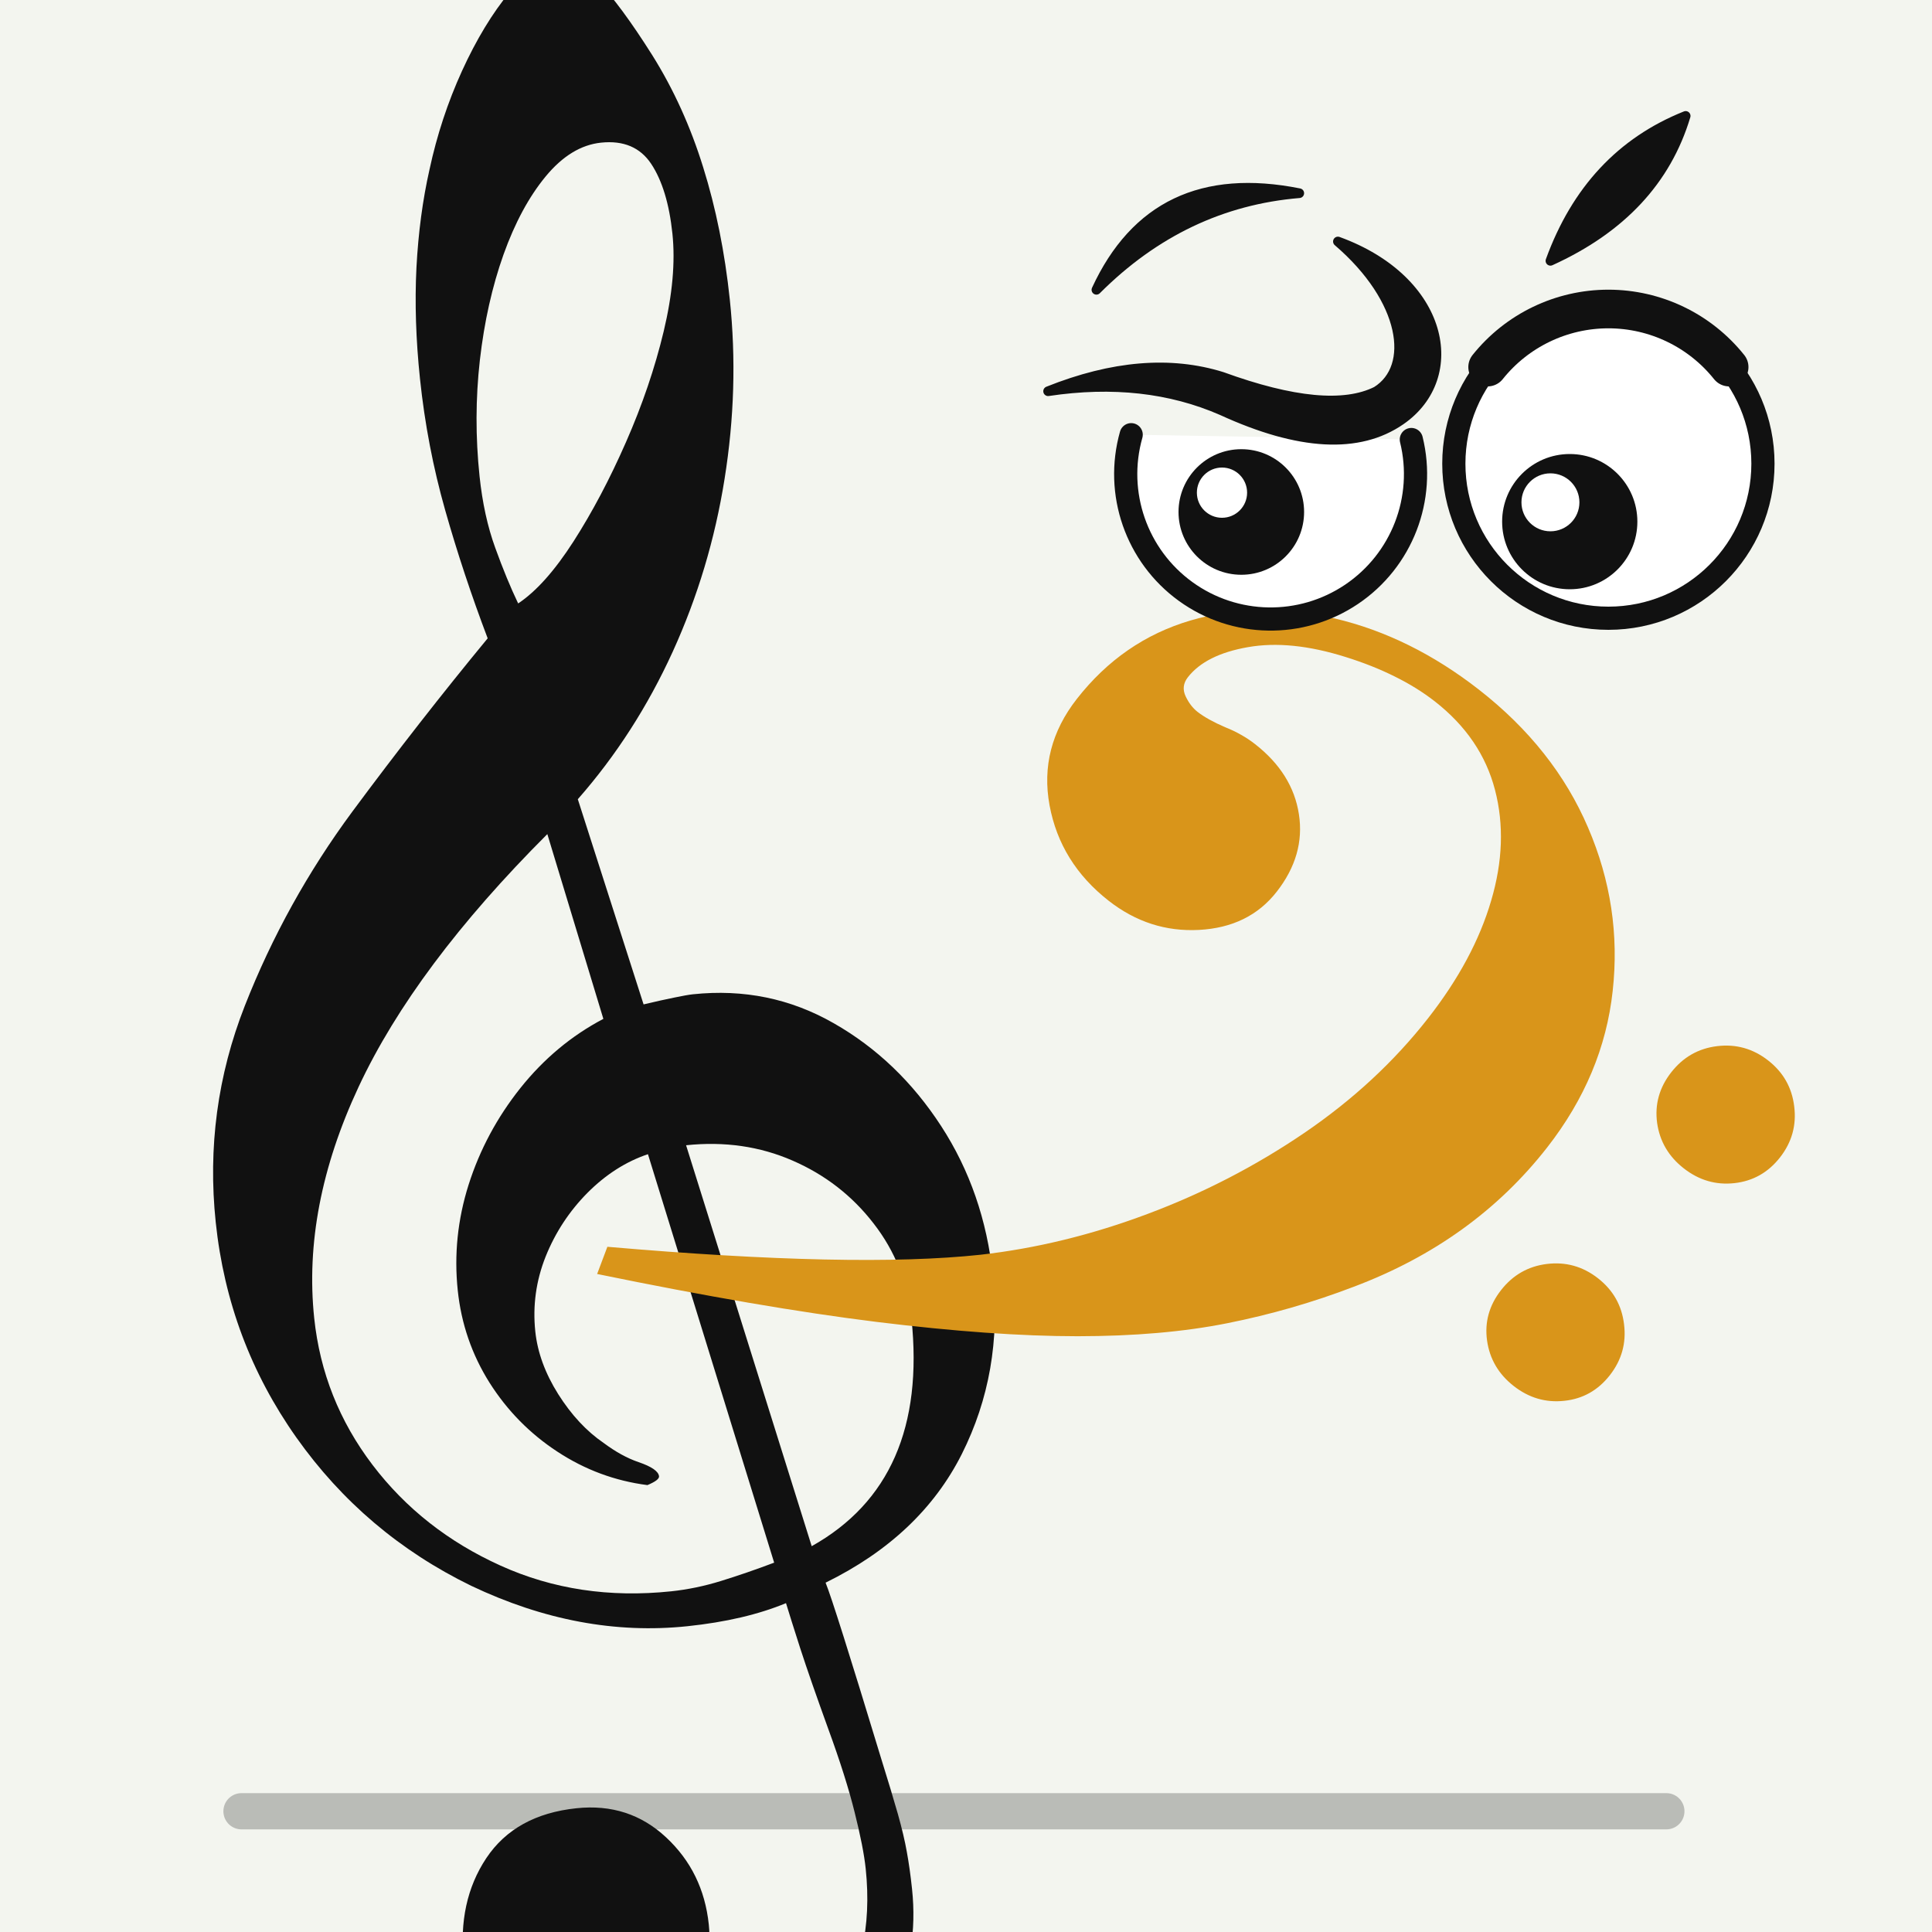
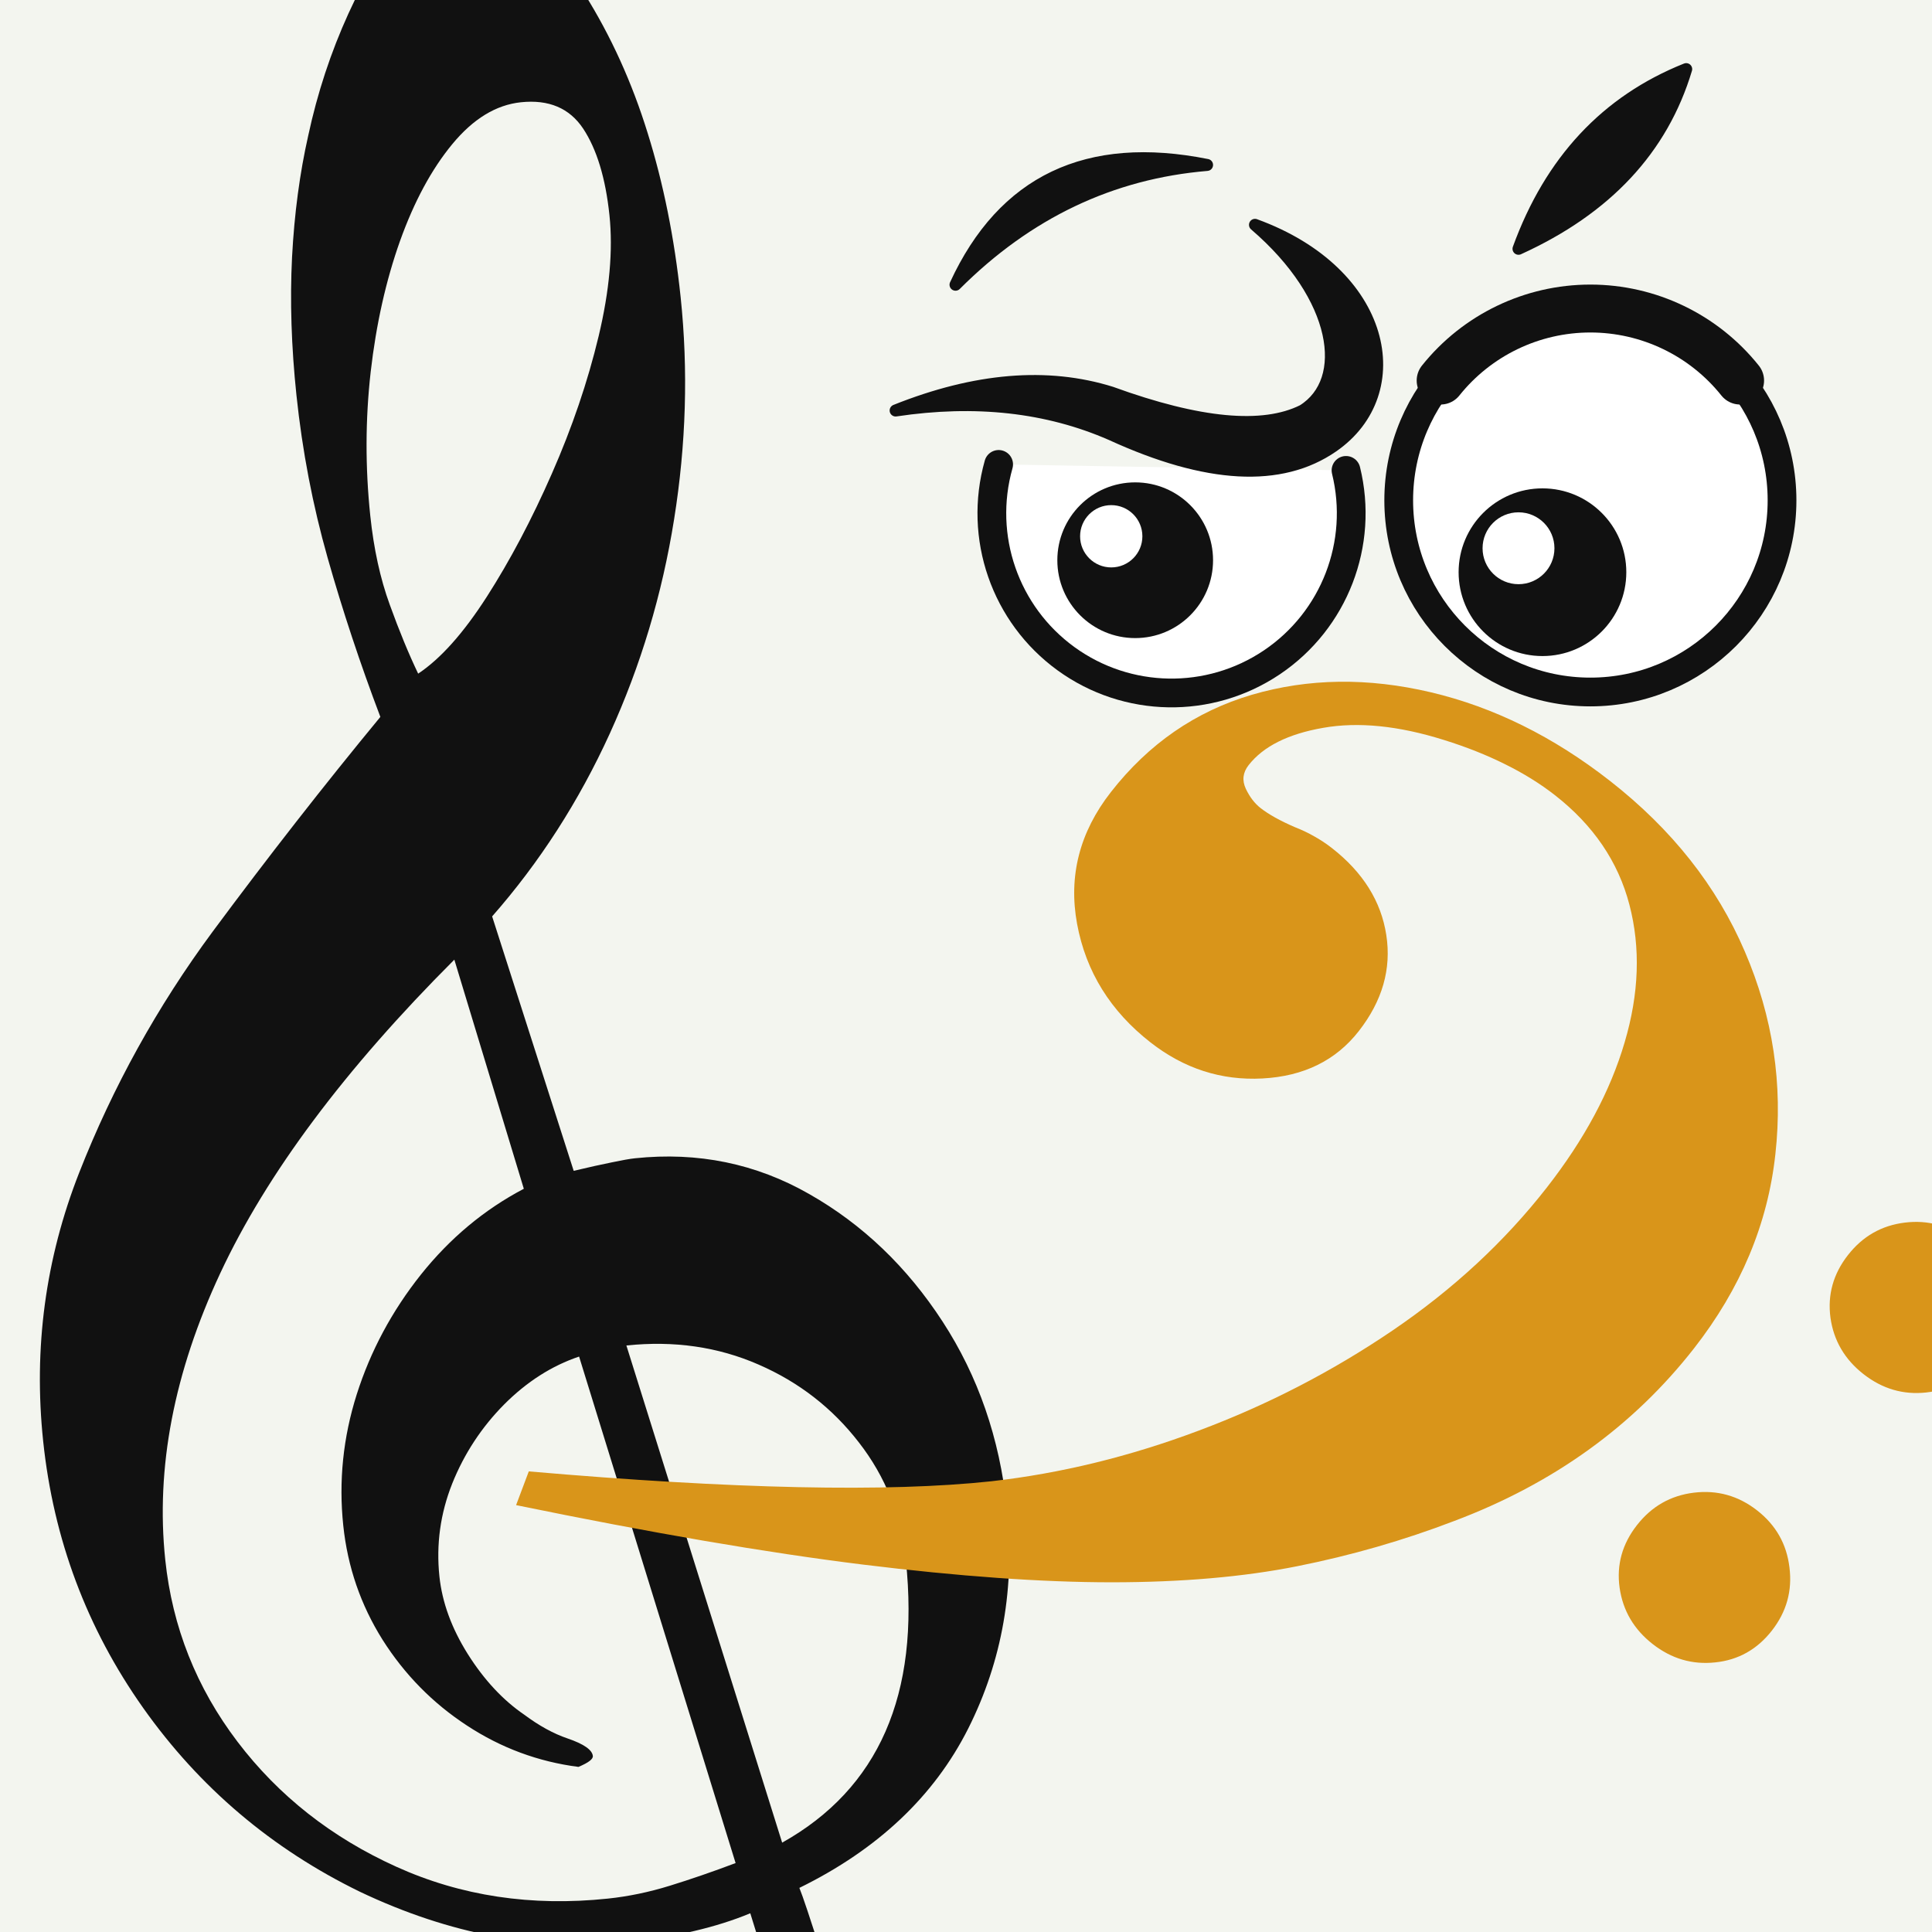
<svg xmlns="http://www.w3.org/2000/svg" viewBox="0 0 200 200">
  <rect width="200" height="200" fill="#f3f5ef" />
-   <g transform="translate(100 100) scale(1.25) translate(-110 -98)">
-     <path d="M50 168 H168" stroke="#111" stroke-opacity=".25" stroke-width="3" stroke-linecap="round" />
+   <g transform="translate(100 100) scale(1.55) translate(-109.5 -87.5)">
    <g font-family="'Noto Music','Segoe UI Symbol',serif" text-anchor="middle" dominant-baseline="central">
      <g transform="rotate(-6 78 102)">
        <text x="78" y="102" font-size="104" fill="#111">𝄞</text>
      </g>
      <g transform="rotate(38 130 116)">
        <text x="130" y="112" font-size="104" fill="#d9951a">𝄢</text>
      </g>
    </g>
-     <g transform="translate(24 14) scale(.8)">
+     <g transform="translate(12 14) scale(.8)">
      <path d="M124.6 50 A15 15 0 1 0 153.6 50.5 Z" fill="#fff" />
      <circle cx="174" cy="53" r="16" fill="#fff" />
      <g fill="none" stroke="#111" stroke-linecap="round">
        <path stroke-width="2.4" d="M124.6 50 A15 15 0 1 0 153.6 50.5" />
        <circle stroke-width="2.4" cx="174" cy="53" r="16" />
        <path stroke-width="4" d="M161.5 43 A16 16 0 0 1 186.5 43" />
      </g>
      <g fill="#111">
        <circle cx="136" cy="58" r="6.5" />
        <circle cx="170" cy="59" r="7" />
      </g>
      <g fill="#fff">
        <circle cx="134" cy="56" r="2.6" />
        <circle cx="168" cy="57" r="3" />
      </g>
      <g fill="#111" stroke="#111" stroke-width="1" stroke-linejoin="round">
        <path d="M116 45.5 Q126 44 134 47.5 Q146 53 152.5 48.5 C159 44 157 34 146 30 C153 36 154 43 150 45.5 Q145 48 134 44 Q126 41.5 116 45.5 Z" />
        <path d="M121 35 Q127 22 142 25 Q130 26 121 35 Z" />
        <path d="M168 32 Q172 21 182 17 Q179 27 168 32 Z" />
      </g>
    </g>
  </g>
</svg>
